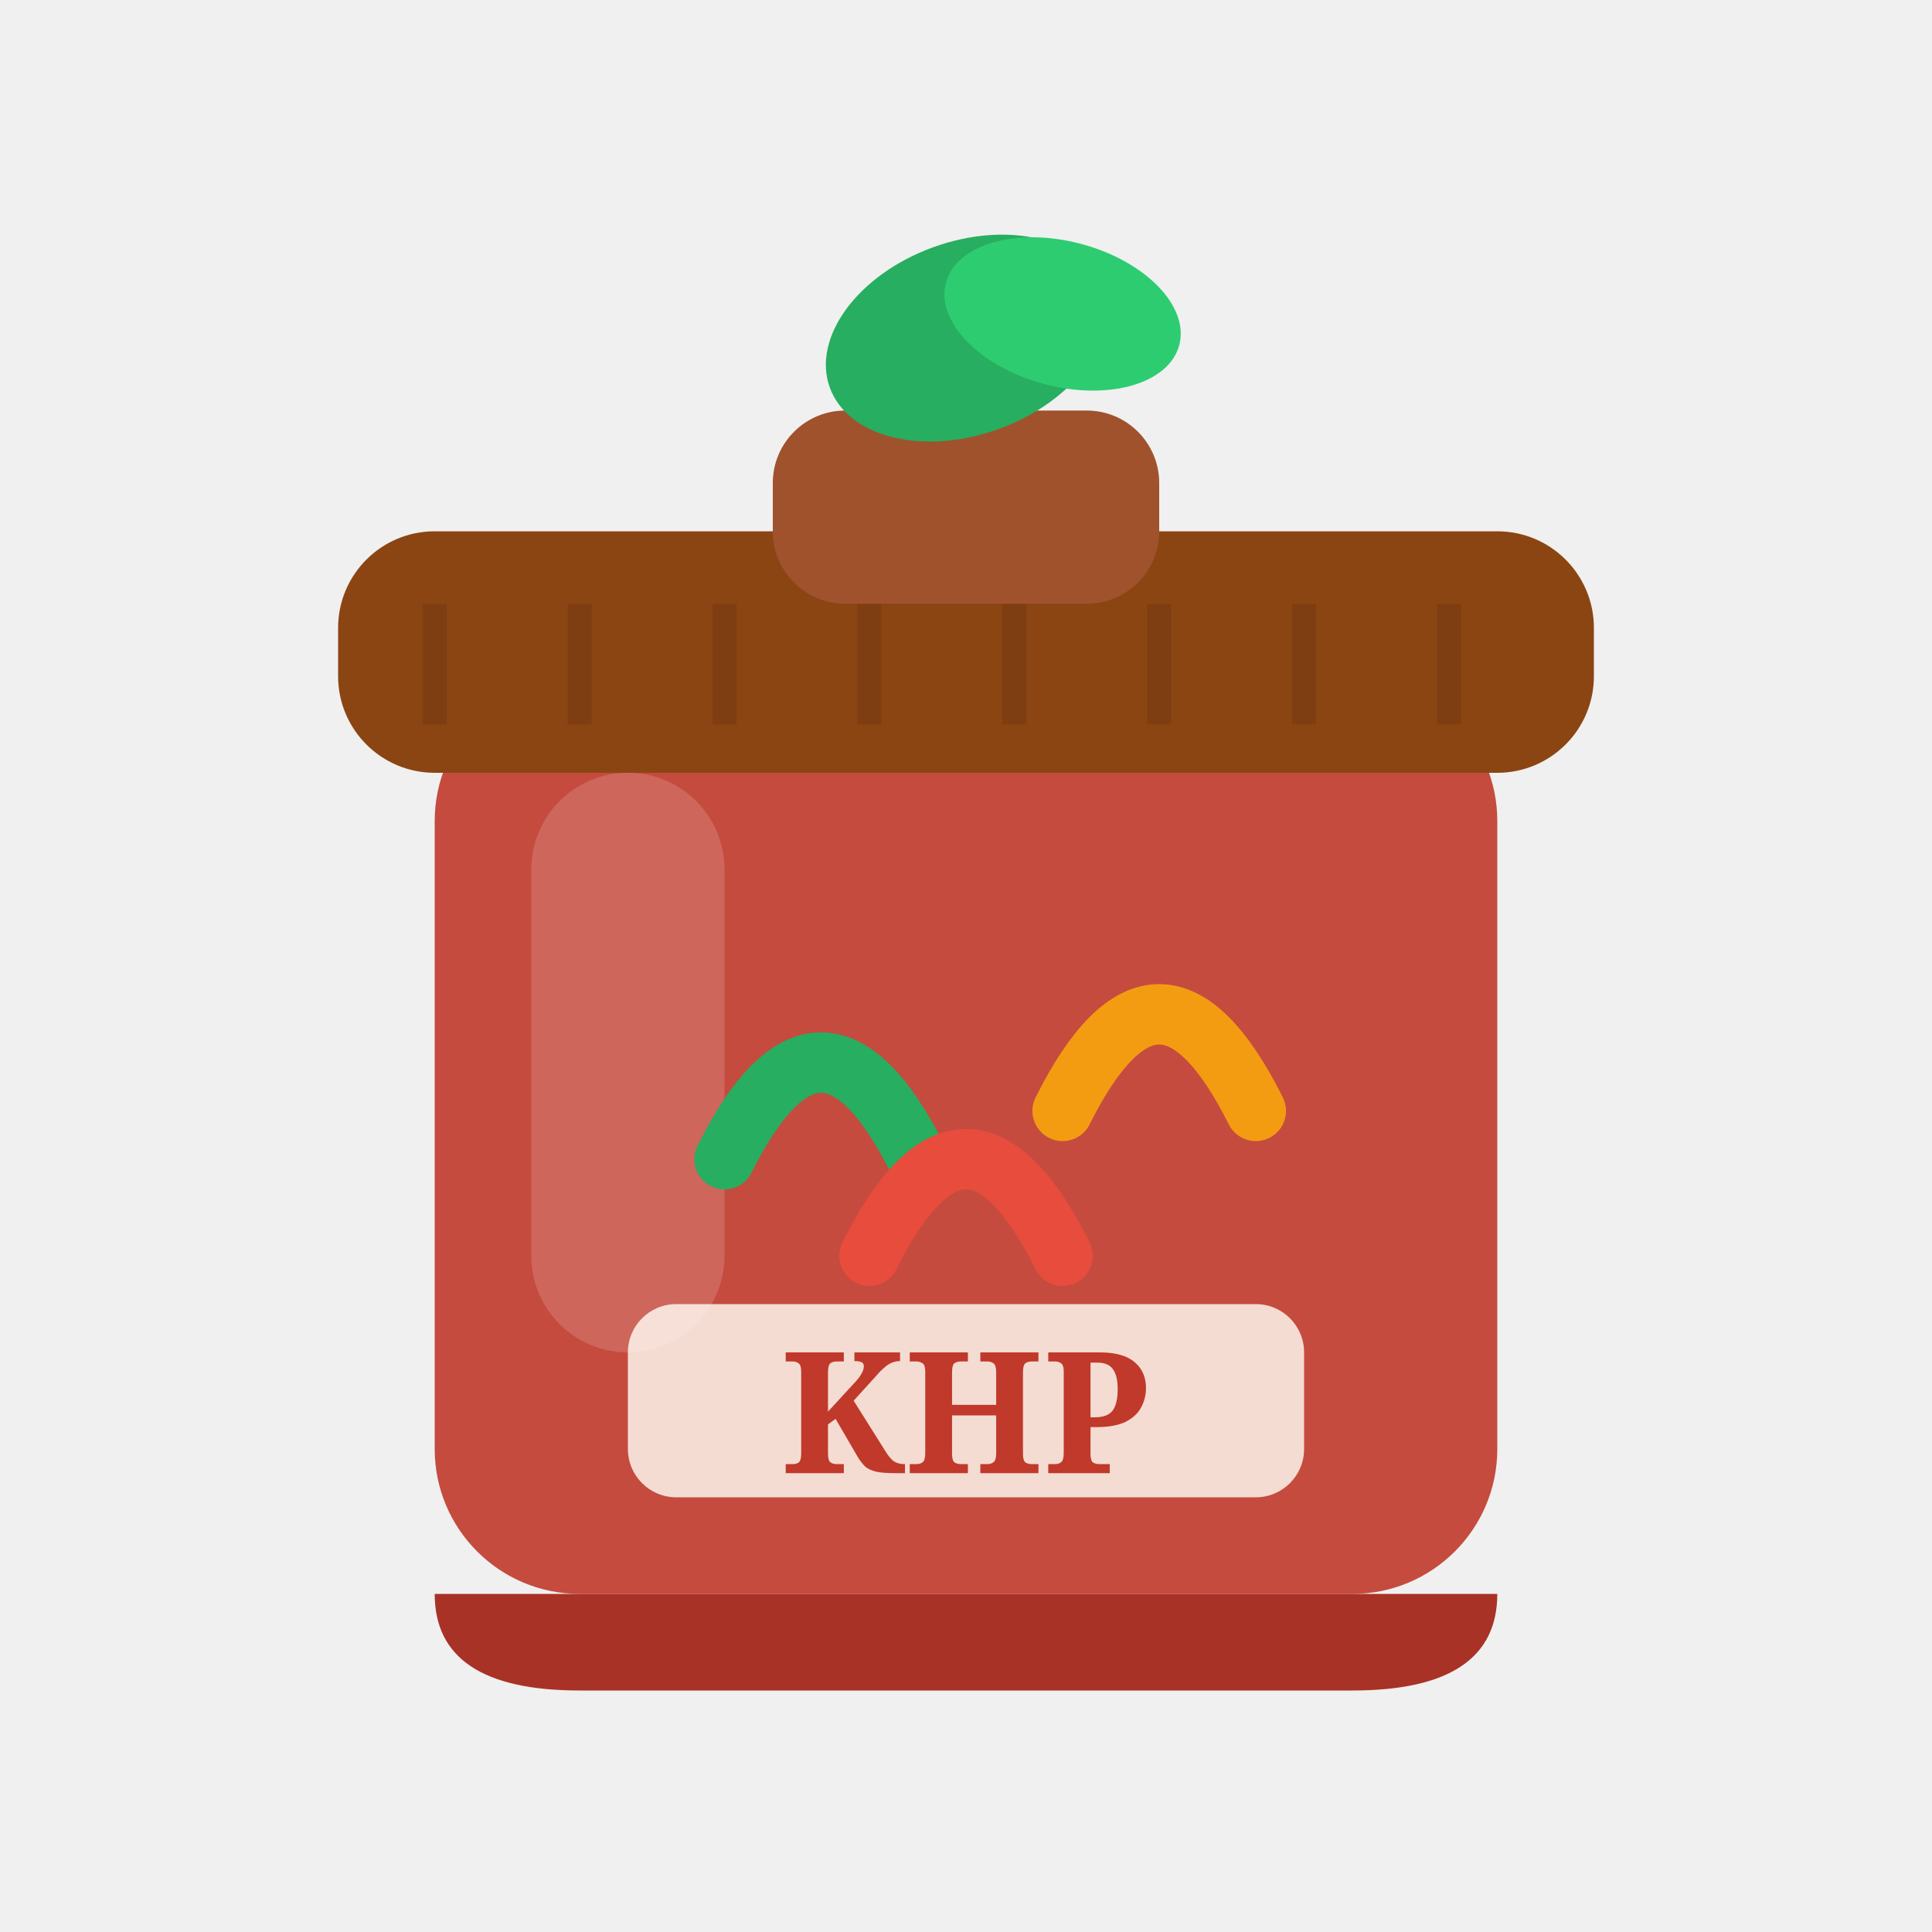
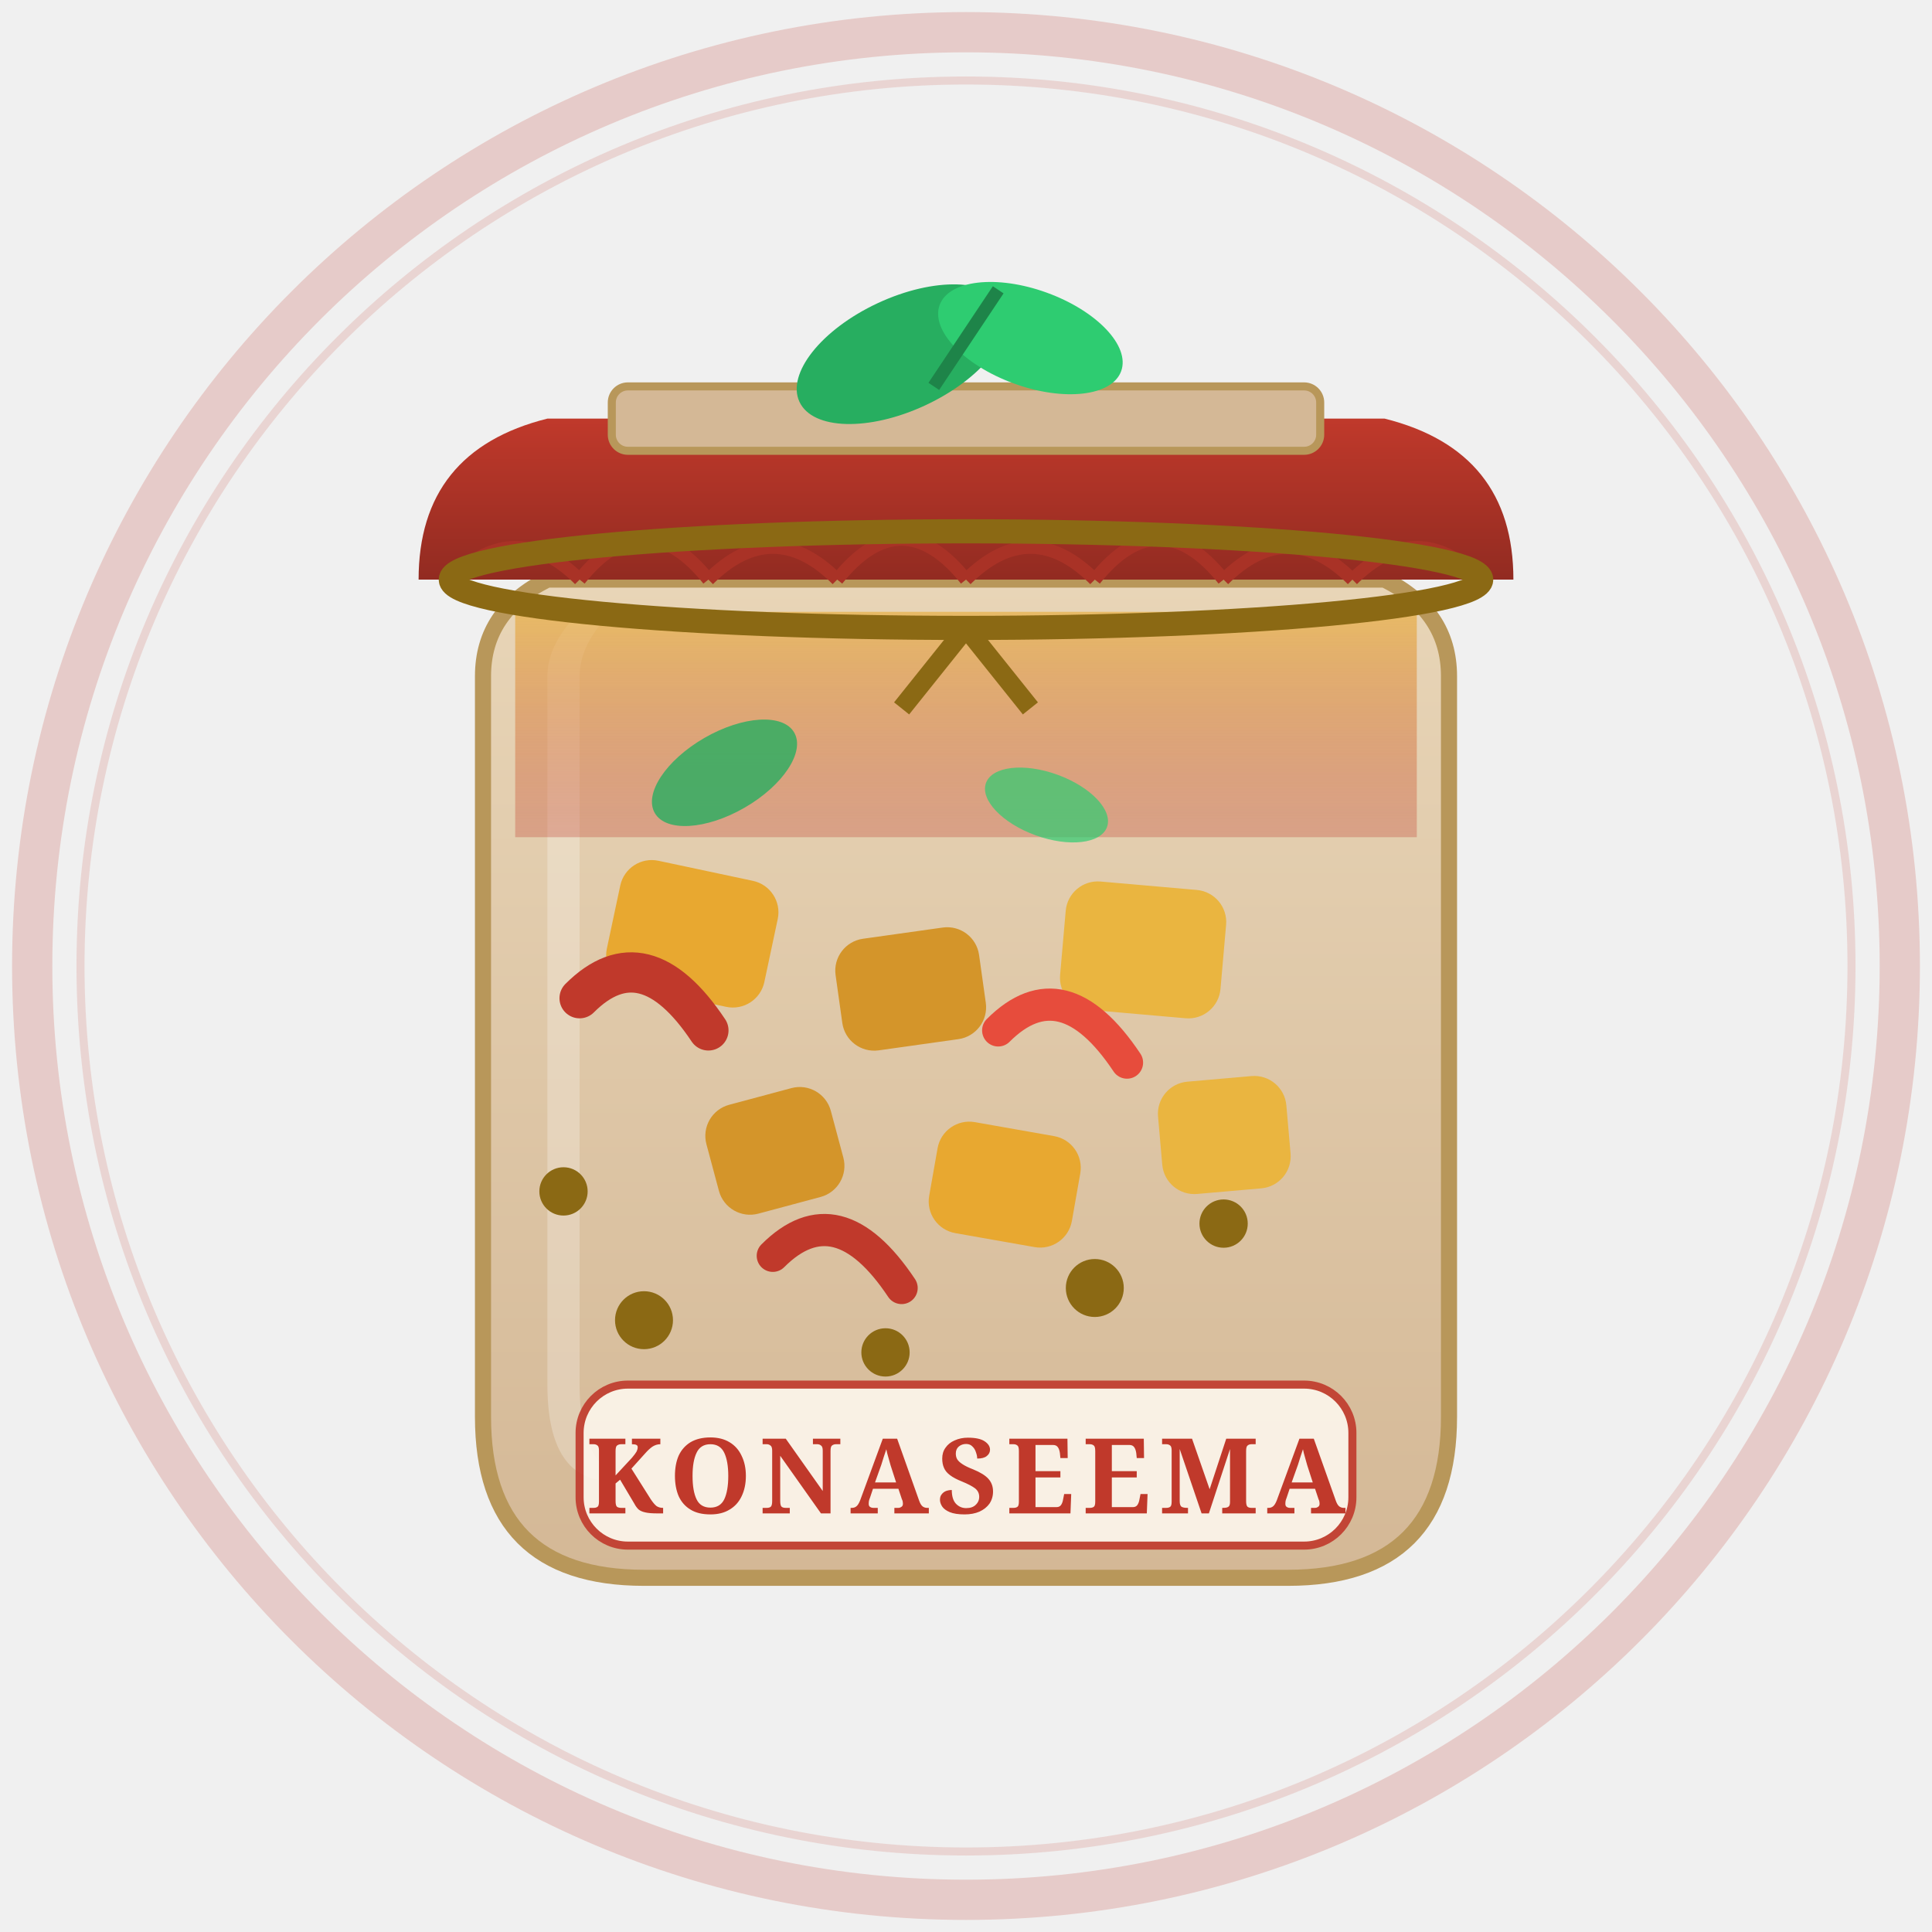
- <svg xmlns="http://www.w3.org/2000/svg" viewBox="0 0 80 80" width="80" height="80">
-   <rect x="18" y="28" width="44" height="38" rx="6" fill="#c0392b" opacity="0.9" />
-   <rect x="22" y="32" width="8" height="24" rx="4" fill="#fff" opacity="0.15" />
-   <rect x="14" y="22" width="52" height="10" rx="4" fill="#8B4513" />
-   <line x1="18" y1="25" x2="18" y2="30" stroke="#6B3410" stroke-width="1" opacity="0.4" />
-   <line x1="24" y1="25" x2="24" y2="30" stroke="#6B3410" stroke-width="1" opacity="0.4" />
-   <line x1="30" y1="25" x2="30" y2="30" stroke="#6B3410" stroke-width="1" opacity="0.4" />
-   <line x1="36" y1="25" x2="36" y2="30" stroke="#6B3410" stroke-width="1" opacity="0.4" />
-   <line x1="42" y1="25" x2="42" y2="30" stroke="#6B3410" stroke-width="1" opacity="0.4" />
-   <line x1="48" y1="25" x2="48" y2="30" stroke="#6B3410" stroke-width="1" opacity="0.4" />
-   <line x1="54" y1="25" x2="54" y2="30" stroke="#6B3410" stroke-width="1" opacity="0.4" />
-   <line x1="60" y1="25" x2="60" y2="30" stroke="#6B3410" stroke-width="1" opacity="0.4" />
-   <rect x="32" y="17" width="16" height="8" rx="3" fill="#A0522D" />
-   <path d="M30 48 Q34 40 38 48" stroke="#27ae60" stroke-width="2.5" fill="none" stroke-linecap="round" />
-   <path d="M36 52 Q40 44 44 52" stroke="#e74c3c" stroke-width="2.5" fill="none" stroke-linecap="round" />
-   <path d="M44 46 Q48 38 52 46" stroke="#f39c12" stroke-width="2.5" fill="none" stroke-linecap="round" />
-   <ellipse cx="40" cy="14" rx="6" ry="4" fill="#27ae60" transform="rotate(-20 40 14)" />
-   <ellipse cx="44" cy="13" rx="5" ry="3" fill="#2ecc71" transform="rotate(15 44 13)" />
-   <rect x="26" y="54" width="28" height="8" rx="2" fill="#fdf6ec" opacity="0.85" />
-   <text x="40" y="61" text-anchor="middle" font-family="serif" font-weight="bold" font-size="7" fill="#c0392b">KHP</text>
-   <path d="M18 66 Q18 70 24 70 L56 70 Q62 70 62 66" fill="#a93226" />
+ <svg xmlns="http://www.w3.org/2000/svg" viewBox="0 0 120 120" width="120" height="120">
+   <defs>
+     <linearGradient id="jarBody" x1="0" y1="0" x2="0" y2="1">
+       <stop offset="0%" stop-color="#e8d5b7" />
+       <stop offset="100%" stop-color="#d4b896" />
+     </linearGradient>
+     <linearGradient id="oilGlow" x1="0" y1="0" x2="0" y2="1">
+       <stop offset="0%" stop-color="#e8a830" stop-opacity="0.6" />
+       <stop offset="100%" stop-color="#c0392b" stop-opacity="0.3" />
+     </linearGradient>
+     <linearGradient id="lidGrad" x1="0" y1="0" x2="0" y2="1">
+       <stop offset="0%" stop-color="#c0392b" />
+       <stop offset="100%" stop-color="#922b21" />
+     </linearGradient>
+     <clipPath id="jarClip">
+       <path d="M30 42 Q30 38 34 36 L86 36 Q90 38 90 42 L90 88 Q90 98 80 98 L40 98 Q30 98 30 88 Z" />
+     </clipPath>
+   </defs>
+   <circle cx="60" cy="60" r="58" fill="none" stroke="#c0392b" stroke-width="2.5" opacity="0.2" />
+   <circle cx="60" cy="60" r="55" fill="none" stroke="#c0392b" stroke-width="0.5" opacity="0.15" />
+   <path d="M30 42 Q30 38 34 36 L86 36 Q90 38 90 42 L90 88 Q90 98 80 98 L40 98 Q30 98 30 88 Z" fill="url(#jarBody)" stroke="#b8975a" stroke-width="1" />
+   <path d="M34 42 Q34 40 36 38 L38 38 Q36 40 36 42 L36 86 Q36 92 40 92 L38 92 Q34 92 34 86 Z" fill="#fff" opacity="0.25" />
+   <rect x="32" y="38" width="56" height="14" fill="url(#oilGlow)" clip-path="url(#jarClip)" />
+   <rect x="38" y="54" width="10" height="8" rx="2" fill="#e8a830" transform="rotate(12 43 58)" />
+   <rect x="52" y="58" width="9" height="7" rx="2" fill="#d4952a" transform="rotate(-8 56 61)" />
+   <rect x="66" y="55" width="10" height="8" rx="2" fill="#eab540" transform="rotate(5 71 59)" />
+   <rect x="44" y="68" width="8" height="7" rx="2" fill="#d4952a" transform="rotate(-15 48 71)" />
+   <rect x="58" y="70" width="9" height="7" rx="2" fill="#e8a830" transform="rotate(10 62 73)" />
+   <rect x="72" y="67" width="8" height="7" rx="2" fill="#eab540" transform="rotate(-5 76 70)" />
+   <path d="M36 62 Q40 58 44 64" stroke="#c0392b" stroke-width="2.5" fill="none" stroke-linecap="round" />
+   <path d="M62 64 Q66 60 70 66" stroke="#e74c3c" stroke-width="2" fill="none" stroke-linecap="round" />
+   <path d="M48 78 Q52 74 56 80" stroke="#c0392b" stroke-width="2" fill="none" stroke-linecap="round" />
+   <circle cx="40" cy="82" r="1.8" fill="#8B6914" />
+   <circle cx="55" cy="84" r="1.5" fill="#8B6914" />
+   <circle cx="68" cy="80" r="1.8" fill="#8B6914" />
+   <circle cx="76" cy="76" r="1.5" fill="#8B6914" />
+   <circle cx="35" cy="74" r="1.5" fill="#8B6914" />
+   <ellipse cx="45" cy="48" rx="5" ry="2.5" fill="#27ae60" transform="rotate(-30 45 48)" opacity="0.8" />
+   <ellipse cx="65" cy="50" rx="4" ry="2" fill="#2ecc71" transform="rotate(20 65 50)" opacity="0.7" />
+   <path d="M26 36 Q26 28 34 26 L86 26 Q94 28 94 36 Z" fill="url(#lidGrad)" />
+   <path d="M28 36 Q32 32 36 36" stroke="#a93226" stroke-width="0.8" fill="none" />
+   <path d="M36 36 Q40 31 44 36" stroke="#a93226" stroke-width="0.8" fill="none" />
+   <path d="M44 36 Q48 32 52 36" stroke="#a93226" stroke-width="0.8" fill="none" />
+   <path d="M52 36 Q56 31 60 36" stroke="#a93226" stroke-width="0.8" fill="none" />
+   <path d="M60 36 Q64 32 68 36" stroke="#a93226" stroke-width="0.8" fill="none" />
+   <path d="M68 36 Q72 31 76 36" stroke="#a93226" stroke-width="0.8" fill="none" />
+   <path d="M76 36 Q80 32 84 36" stroke="#a93226" stroke-width="0.8" fill="none" />
+   <path d="M84 36 Q88 32 92 36" stroke="#a93226" stroke-width="0.8" fill="none" />
+   <ellipse cx="60" cy="36" rx="32" ry="3" fill="none" stroke="#8B6914" stroke-width="1.5" />
+   <path d="M60 39 L56 44 M60 39 L64 44" stroke="#8B6914" stroke-width="1.2" fill="none" />
+   <rect x="38" y="24" width="44" height="4" rx="1" fill="#d4b896" stroke="#b8975a" stroke-width="0.5" />
+   <rect x="36" y="86" width="48" height="10" rx="3" fill="#fdf6ec" stroke="#c0392b" stroke-width="0.5" opacity="0.9" />
+   <text x="60" y="94" text-anchor="middle" font-family="Georgia, serif" font-weight="bold" font-size="6.5" fill="#c0392b" letter-spacing="0.5">KONASEEMA</text>
+   <ellipse cx="56" cy="22" rx="7" ry="3.5" fill="#27ae60" transform="rotate(-25 56 22)" />
+   <ellipse cx="64" cy="21" rx="6" ry="3" fill="#2ecc71" transform="rotate(20 64 21)" />
+   <line x1="58" y1="24" x2="62" y2="18" stroke="#1e8449" stroke-width="0.8" />
</svg>
